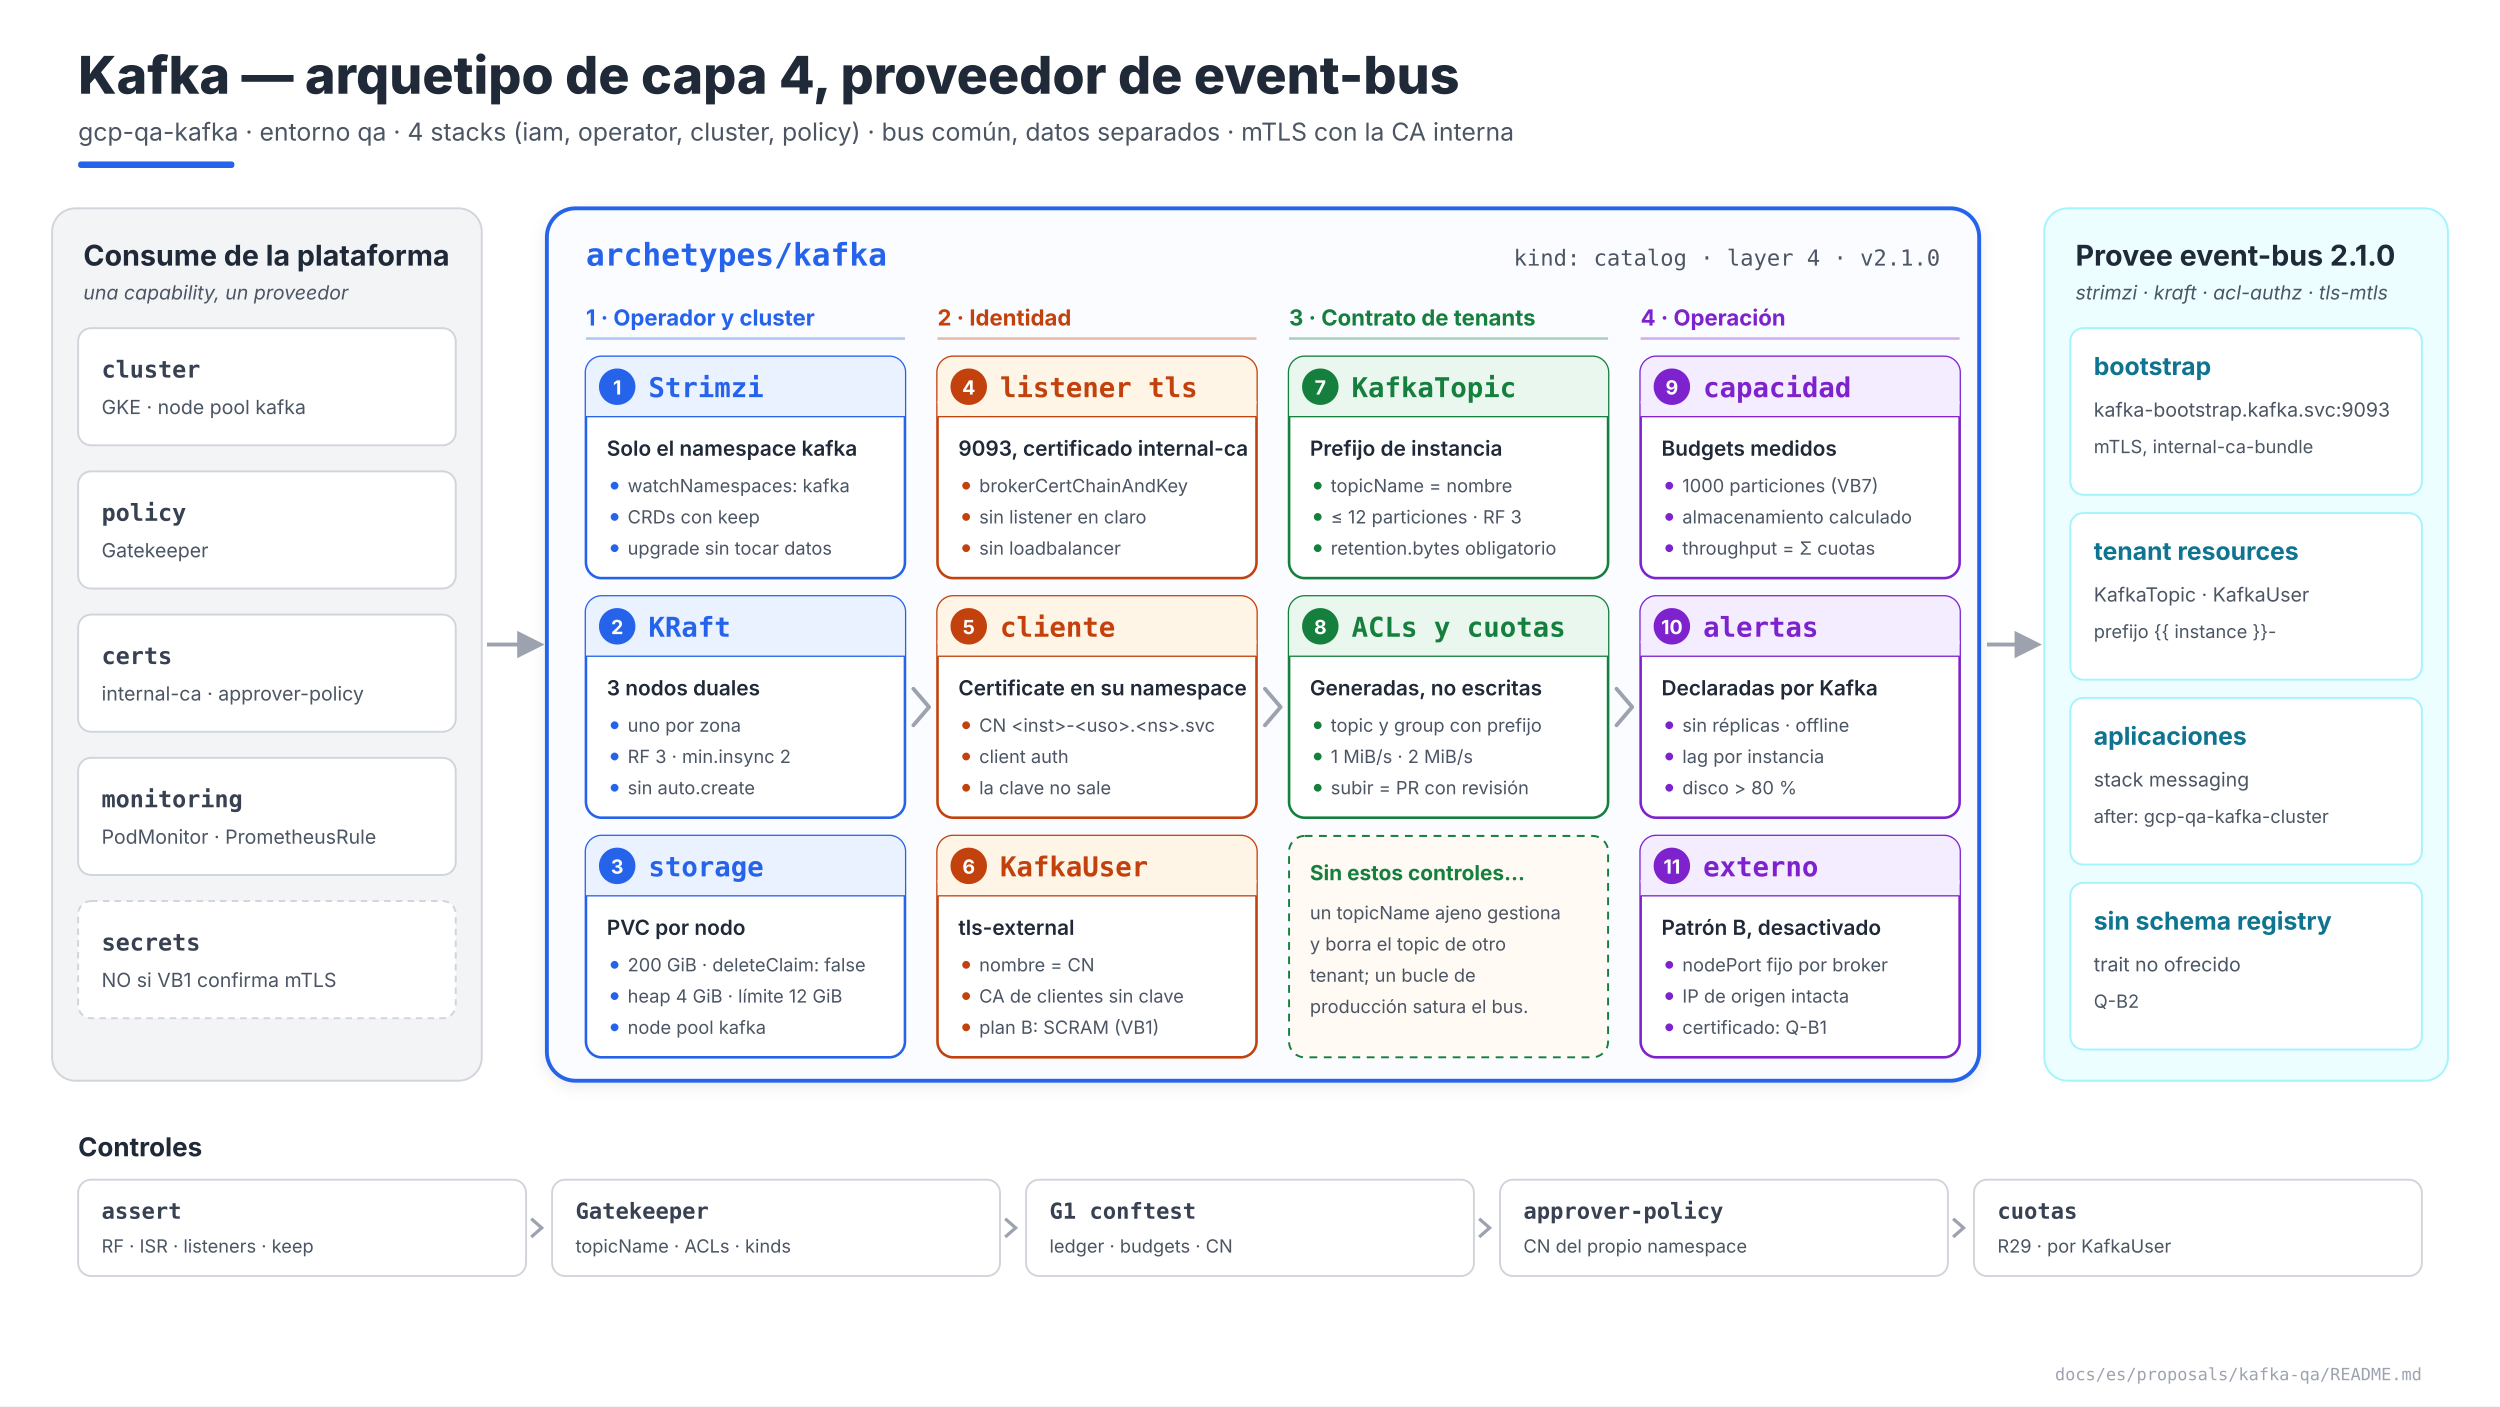
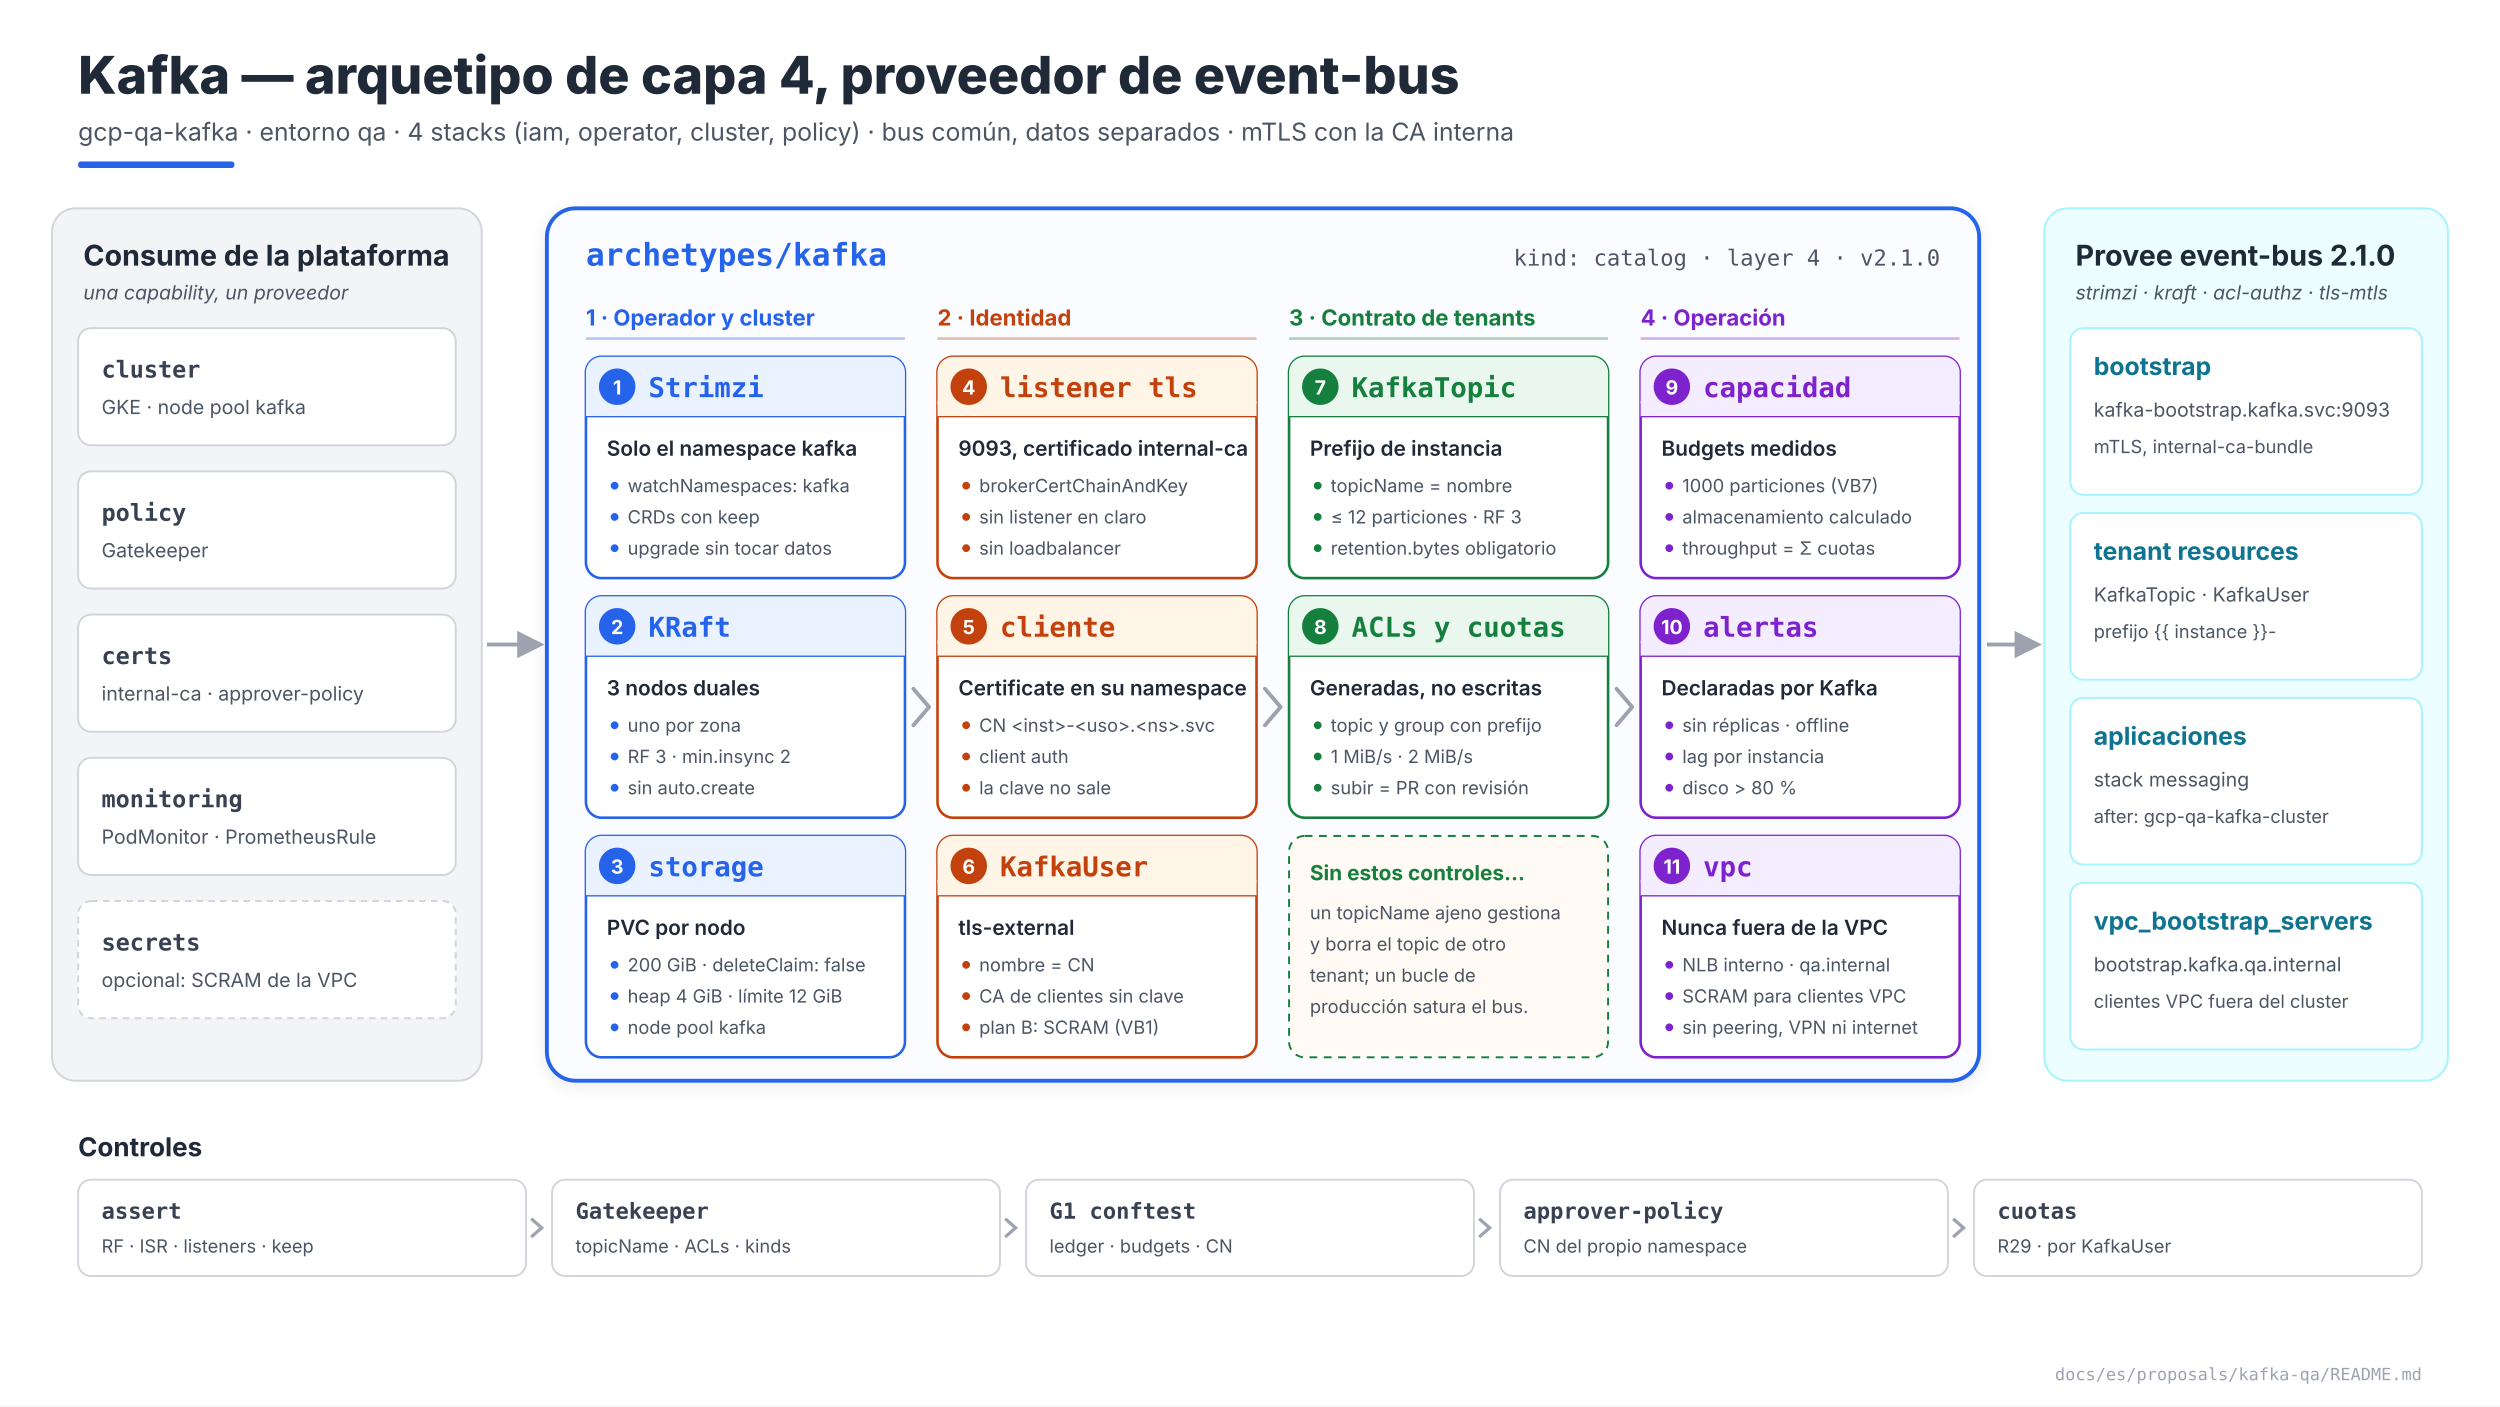
<svg xmlns="http://www.w3.org/2000/svg" viewBox="0 0 1920 1080" width="1920" height="1080" role="img" aria-label="Arquetipo kafka: bloques">
  <defs>
    <marker id="ah" viewBox="0 0 10 10" refX="8" refY="5" markerWidth="7" markerHeight="7" orient="auto-start-reverse">
      <path d="M0,0 L10,5 L0,10 z" fill="#9ca3af" />
    </marker>
    <filter id="sh" x="-5%" y="-5%" width="110%" height="115%">
      <feDropShadow dx="0" dy="3" stdDeviation="6" flood-color="#111827" flood-opacity="0.08" />
    </filter>
  </defs>
  <rect width="1920" height="1080" fill="#ffffff" />
  <text x="60" y="72" font-family="'Inter','Segoe UI','Helvetica Neue',Arial,sans-serif" font-size="40" font-weight="800" fill="#1f2937" text-anchor="start">Kafka — arquetipo de capa 4, proveedor de event-bus</text>
  <text x="60" y="108" font-family="'Inter','Segoe UI','Helvetica Neue',Arial,sans-serif" font-size="19" font-weight="400" fill="#4b5563" text-anchor="start">gcp-qa-kafka · entorno qa · 4 stacks (iam, operator, cluster, policy) · bus común, datos separados · mTLS con la CA interna</text>
  <rect x="60" y="124" width="120" height="5" rx="2" fill="#2563eb" />
  <rect x="40" y="160" width="330" height="670" rx="18" fill="#f3f4f6" stroke="#d1d5db" stroke-width="1.5" />
  <text x="64" y="204" font-family="'Inter','Segoe UI','Helvetica Neue',Arial,sans-serif" font-size="22" font-weight="700" fill="#1f2937" text-anchor="start">Consume de la plataforma</text>
  <text x="64" y="230" font-family="'Inter','Segoe UI','Helvetica Neue',Arial,sans-serif" font-size="15" font-weight="400" fill="#4b5563" text-anchor="start" font-style="italic">una capability, un proveedor</text>
  <rect x="60" y="252" width="290" height="90" rx="10" fill="#ffffff" stroke="#d1d5db" stroke-width="1.5" />
  <text x="78" y="290" font-family="'JetBrains Mono','SFMono-Regular',Consolas,monospace" font-size="18" font-weight="700" fill="#374151" text-anchor="start">cluster</text>
  <text x="78" y="318" font-family="'Inter','Segoe UI','Helvetica Neue',Arial,sans-serif" font-size="15" font-weight="400" fill="#4b5563" text-anchor="start">GKE · node pool kafka</text>
  <rect x="60" y="362" width="290" height="90" rx="10" fill="#ffffff" stroke="#d1d5db" stroke-width="1.5" />
  <text x="78" y="400" font-family="'JetBrains Mono','SFMono-Regular',Consolas,monospace" font-size="18" font-weight="700" fill="#374151" text-anchor="start">policy</text>
  <text x="78" y="428" font-family="'Inter','Segoe UI','Helvetica Neue',Arial,sans-serif" font-size="15" font-weight="400" fill="#4b5563" text-anchor="start">Gatekeeper</text>
  <rect x="60" y="472" width="290" height="90" rx="10" fill="#ffffff" stroke="#d1d5db" stroke-width="1.5" />
  <text x="78" y="510" font-family="'JetBrains Mono','SFMono-Regular',Consolas,monospace" font-size="18" font-weight="700" fill="#374151" text-anchor="start">certs</text>
  <text x="78" y="538" font-family="'Inter','Segoe UI','Helvetica Neue',Arial,sans-serif" font-size="15" font-weight="400" fill="#4b5563" text-anchor="start">internal-ca · approver-policy</text>
  <rect x="60" y="582" width="290" height="90" rx="10" fill="#ffffff" stroke="#d1d5db" stroke-width="1.5" />
  <text x="78" y="620" font-family="'JetBrains Mono','SFMono-Regular',Consolas,monospace" font-size="18" font-weight="700" fill="#374151" text-anchor="start">monitoring</text>
  <text x="78" y="648" font-family="'Inter','Segoe UI','Helvetica Neue',Arial,sans-serif" font-size="15" font-weight="400" fill="#4b5563" text-anchor="start">PodMonitor · PrometheusRule</text>
  <rect x="60" y="692" width="290" height="90" rx="10" fill="#ffffff" stroke="#d1d5db" stroke-width="1.5" stroke-dasharray="5 4" />
  <text x="78" y="730" font-family="'JetBrains Mono','SFMono-Regular',Consolas,monospace" font-size="18" font-weight="700" fill="#374151" text-anchor="start">secrets</text>
-   <text x="78" y="758" font-family="'Inter','Segoe UI','Helvetica Neue',Arial,sans-serif" font-size="15" font-weight="400" fill="#4b5563" text-anchor="start">NO si VB1 confirma mTLS</text>
+   <text x="78" y="758" font-family="'Inter','Segoe UI','Helvetica Neue',Arial,sans-serif" font-size="15" font-weight="400" fill="#4b5563" text-anchor="start">opcional: SCRAM de la VPC</text>
  <g filter="url(#sh)">
    <rect x="420" y="160" width="1100" height="670" rx="22" fill="#fbfcff" stroke="#2563eb" stroke-width="3" />
  </g>
  <text x="450" y="204" font-family="'JetBrains Mono','SFMono-Regular',Consolas,monospace" font-size="24" font-weight="800" fill="#2563eb" text-anchor="start">archetypes/kafka</text>
  <text x="1490" y="204" font-family="'JetBrains Mono','SFMono-Regular',Consolas,monospace" font-size="17" font-weight="500" fill="#4b5563" text-anchor="end">kind: catalog · layer 4 · v2.1.0</text>
  <text x="450" y="250" font-family="'Inter','Segoe UI','Helvetica Neue',Arial,sans-serif" font-size="17" font-weight="700" fill="#2563eb" text-anchor="start">1 · Operador y cluster</text>
  <line x1="450" y1="260" x2="695" y2="260" stroke="#2563eb" stroke-width="2" opacity="0.35" />
  <text x="720" y="250" font-family="'Inter','Segoe UI','Helvetica Neue',Arial,sans-serif" font-size="17" font-weight="700" fill="#c2410c" text-anchor="start">2 · Identidad</text>
  <line x1="720" y1="260" x2="965" y2="260" stroke="#c2410c" stroke-width="2" opacity="0.35" />
  <text x="990" y="250" font-family="'Inter','Segoe UI','Helvetica Neue',Arial,sans-serif" font-size="17" font-weight="700" fill="#15803d" text-anchor="start">3 · Contrato de tenants</text>
  <line x1="990" y1="260" x2="1235" y2="260" stroke="#15803d" stroke-width="2" opacity="0.35" />
  <text x="1260" y="250" font-family="'Inter','Segoe UI','Helvetica Neue',Arial,sans-serif" font-size="17" font-weight="700" fill="#7e22ce" text-anchor="start">4 · Operación</text>
  <line x1="1260" y1="260" x2="1505" y2="260" stroke="#7e22ce" stroke-width="2" opacity="0.35" />
  <rect x="450" y="274" width="245" height="170" rx="12" fill="#ffffff" stroke="#2563eb" stroke-width="2" />
  <rect x="450" y="274" width="245" height="46" rx="12" fill="#eaf1ff" />
  <rect x="450" y="308" width="245" height="12" fill="#eaf1ff" />
  <line x1="450" y1="320" x2="695" y2="320" stroke="#2563eb" stroke-width="1" />
  <circle cx="474" cy="297" r="14" fill="#2563eb" />
  <text x="474" y="303" font-family="'Inter','Segoe UI','Helvetica Neue',Arial,sans-serif" font-size="15" font-weight="700" fill="#ffffff" text-anchor="middle">1</text>
  <text x="498" y="305" font-family="'JetBrains Mono','SFMono-Regular',Consolas,monospace" font-size="21" font-weight="700" fill="#2563eb" text-anchor="start">Strimzi</text>
  <text x="466" y="350" font-family="'Inter','Segoe UI','Helvetica Neue',Arial,sans-serif" font-size="16" font-weight="600" fill="#1f2937" text-anchor="start">Solo el namespace kafka</text>
  <circle cx="472" cy="373" r="3" fill="#2563eb" />
  <text x="482" y="378" font-family="'Inter','Segoe UI','Helvetica Neue',Arial,sans-serif" font-size="14" font-weight="400" fill="#4b5563" text-anchor="start">watchNamespaces: kafka</text>
  <circle cx="472" cy="397" r="3" fill="#2563eb" />
  <text x="482" y="402" font-family="'Inter','Segoe UI','Helvetica Neue',Arial,sans-serif" font-size="14" font-weight="400" fill="#4b5563" text-anchor="start">CRDs con keep</text>
  <circle cx="472" cy="421" r="3" fill="#2563eb" />
  <text x="482" y="426" font-family="'Inter','Segoe UI','Helvetica Neue',Arial,sans-serif" font-size="14" font-weight="400" fill="#4b5563" text-anchor="start">upgrade sin tocar datos</text>
  <rect x="450" y="458" width="245" height="170" rx="12" fill="#ffffff" stroke="#2563eb" stroke-width="2" />
  <rect x="450" y="458" width="245" height="46" rx="12" fill="#eaf1ff" />
  <rect x="450" y="492" width="245" height="12" fill="#eaf1ff" />
  <line x1="450" y1="504" x2="695" y2="504" stroke="#2563eb" stroke-width="1" />
  <circle cx="474" cy="481" r="14" fill="#2563eb" />
  <text x="474" y="487" font-family="'Inter','Segoe UI','Helvetica Neue',Arial,sans-serif" font-size="15" font-weight="700" fill="#ffffff" text-anchor="middle">2</text>
  <text x="498" y="489" font-family="'JetBrains Mono','SFMono-Regular',Consolas,monospace" font-size="21" font-weight="700" fill="#2563eb" text-anchor="start">KRaft</text>
  <text x="466" y="534" font-family="'Inter','Segoe UI','Helvetica Neue',Arial,sans-serif" font-size="16" font-weight="600" fill="#1f2937" text-anchor="start">3 nodos duales</text>
  <circle cx="472" cy="557" r="3" fill="#2563eb" />
  <text x="482" y="562" font-family="'Inter','Segoe UI','Helvetica Neue',Arial,sans-serif" font-size="14" font-weight="400" fill="#4b5563" text-anchor="start">uno por zona</text>
  <circle cx="472" cy="581" r="3" fill="#2563eb" />
  <text x="482" y="586" font-family="'Inter','Segoe UI','Helvetica Neue',Arial,sans-serif" font-size="14" font-weight="400" fill="#4b5563" text-anchor="start">RF 3 · min.insync 2</text>
  <circle cx="472" cy="605" r="3" fill="#2563eb" />
  <text x="482" y="610" font-family="'Inter','Segoe UI','Helvetica Neue',Arial,sans-serif" font-size="14" font-weight="400" fill="#4b5563" text-anchor="start">sin auto.create</text>
  <rect x="450" y="642" width="245" height="170" rx="12" fill="#ffffff" stroke="#2563eb" stroke-width="2" />
  <rect x="450" y="642" width="245" height="46" rx="12" fill="#eaf1ff" />
  <rect x="450" y="676" width="245" height="12" fill="#eaf1ff" />
  <line x1="450" y1="688" x2="695" y2="688" stroke="#2563eb" stroke-width="1" />
  <circle cx="474" cy="665" r="14" fill="#2563eb" />
  <text x="474" y="671" font-family="'Inter','Segoe UI','Helvetica Neue',Arial,sans-serif" font-size="15" font-weight="700" fill="#ffffff" text-anchor="middle">3</text>
  <text x="498" y="673" font-family="'JetBrains Mono','SFMono-Regular',Consolas,monospace" font-size="21" font-weight="700" fill="#2563eb" text-anchor="start">storage</text>
  <text x="466" y="718" font-family="'Inter','Segoe UI','Helvetica Neue',Arial,sans-serif" font-size="16" font-weight="600" fill="#1f2937" text-anchor="start">PVC por nodo</text>
  <circle cx="472" cy="741" r="3" fill="#2563eb" />
  <text x="482" y="746" font-family="'Inter','Segoe UI','Helvetica Neue',Arial,sans-serif" font-size="14" font-weight="400" fill="#4b5563" text-anchor="start">200 GiB · deleteClaim: false</text>
  <circle cx="472" cy="765" r="3" fill="#2563eb" />
  <text x="482" y="770" font-family="'Inter','Segoe UI','Helvetica Neue',Arial,sans-serif" font-size="14" font-weight="400" fill="#4b5563" text-anchor="start">heap 4 GiB · límite 12 GiB</text>
  <circle cx="472" cy="789" r="3" fill="#2563eb" />
  <text x="482" y="794" font-family="'Inter','Segoe UI','Helvetica Neue',Arial,sans-serif" font-size="14" font-weight="400" fill="#4b5563" text-anchor="start">node pool kafka</text>
  <rect x="720" y="274" width="245" height="170" rx="12" fill="#ffffff" stroke="#c2410c" stroke-width="2" />
  <rect x="720" y="274" width="245" height="46" rx="12" fill="#fff5e6" />
  <rect x="720" y="308" width="245" height="12" fill="#fff5e6" />
  <line x1="720" y1="320" x2="965" y2="320" stroke="#c2410c" stroke-width="1" />
  <circle cx="744" cy="297" r="14" fill="#c2410c" />
  <text x="744" y="303" font-family="'Inter','Segoe UI','Helvetica Neue',Arial,sans-serif" font-size="15" font-weight="700" fill="#ffffff" text-anchor="middle">4</text>
  <text x="768" y="305" font-family="'JetBrains Mono','SFMono-Regular',Consolas,monospace" font-size="21" font-weight="700" fill="#c2410c" text-anchor="start">listener tls</text>
  <text x="736" y="350" font-family="'Inter','Segoe UI','Helvetica Neue',Arial,sans-serif" font-size="16" font-weight="600" fill="#1f2937" text-anchor="start">9093, certificado internal-ca</text>
  <circle cx="742" cy="373" r="3" fill="#c2410c" />
  <text x="752" y="378" font-family="'Inter','Segoe UI','Helvetica Neue',Arial,sans-serif" font-size="14" font-weight="400" fill="#4b5563" text-anchor="start">brokerCertChainAndKey</text>
  <circle cx="742" cy="397" r="3" fill="#c2410c" />
  <text x="752" y="402" font-family="'Inter','Segoe UI','Helvetica Neue',Arial,sans-serif" font-size="14" font-weight="400" fill="#4b5563" text-anchor="start">sin listener en claro</text>
  <circle cx="742" cy="421" r="3" fill="#c2410c" />
  <text x="752" y="426" font-family="'Inter','Segoe UI','Helvetica Neue',Arial,sans-serif" font-size="14" font-weight="400" fill="#4b5563" text-anchor="start">sin loadbalancer</text>
  <rect x="720" y="458" width="245" height="170" rx="12" fill="#ffffff" stroke="#c2410c" stroke-width="2" />
  <rect x="720" y="458" width="245" height="46" rx="12" fill="#fff5e6" />
  <rect x="720" y="492" width="245" height="12" fill="#fff5e6" />
  <line x1="720" y1="504" x2="965" y2="504" stroke="#c2410c" stroke-width="1" />
  <circle cx="744" cy="481" r="14" fill="#c2410c" />
  <text x="744" y="487" font-family="'Inter','Segoe UI','Helvetica Neue',Arial,sans-serif" font-size="15" font-weight="700" fill="#ffffff" text-anchor="middle">5</text>
  <text x="768" y="489" font-family="'JetBrains Mono','SFMono-Regular',Consolas,monospace" font-size="21" font-weight="700" fill="#c2410c" text-anchor="start">cliente</text>
  <text x="736" y="534" font-family="'Inter','Segoe UI','Helvetica Neue',Arial,sans-serif" font-size="16" font-weight="600" fill="#1f2937" text-anchor="start">Certificate en su namespace</text>
  <circle cx="742" cy="557" r="3" fill="#c2410c" />
  <text x="752" y="562" font-family="'Inter','Segoe UI','Helvetica Neue',Arial,sans-serif" font-size="14" font-weight="400" fill="#4b5563" text-anchor="start">CN &lt;inst&gt;-&lt;uso&gt;.&lt;ns&gt;.svc</text>
  <circle cx="742" cy="581" r="3" fill="#c2410c" />
  <text x="752" y="586" font-family="'Inter','Segoe UI','Helvetica Neue',Arial,sans-serif" font-size="14" font-weight="400" fill="#4b5563" text-anchor="start">client auth</text>
  <circle cx="742" cy="605" r="3" fill="#c2410c" />
  <text x="752" y="610" font-family="'Inter','Segoe UI','Helvetica Neue',Arial,sans-serif" font-size="14" font-weight="400" fill="#4b5563" text-anchor="start">la clave no sale</text>
  <rect x="720" y="642" width="245" height="170" rx="12" fill="#ffffff" stroke="#c2410c" stroke-width="2" />
  <rect x="720" y="642" width="245" height="46" rx="12" fill="#fff5e6" />
  <rect x="720" y="676" width="245" height="12" fill="#fff5e6" />
  <line x1="720" y1="688" x2="965" y2="688" stroke="#c2410c" stroke-width="1" />
  <circle cx="744" cy="665" r="14" fill="#c2410c" />
  <text x="744" y="671" font-family="'Inter','Segoe UI','Helvetica Neue',Arial,sans-serif" font-size="15" font-weight="700" fill="#ffffff" text-anchor="middle">6</text>
  <text x="768" y="673" font-family="'JetBrains Mono','SFMono-Regular',Consolas,monospace" font-size="21" font-weight="700" fill="#c2410c" text-anchor="start">KafkaUser</text>
  <text x="736" y="718" font-family="'Inter','Segoe UI','Helvetica Neue',Arial,sans-serif" font-size="16" font-weight="600" fill="#1f2937" text-anchor="start">tls-external</text>
  <circle cx="742" cy="741" r="3" fill="#c2410c" />
  <text x="752" y="746" font-family="'Inter','Segoe UI','Helvetica Neue',Arial,sans-serif" font-size="14" font-weight="400" fill="#4b5563" text-anchor="start">nombre = CN</text>
  <circle cx="742" cy="765" r="3" fill="#c2410c" />
  <text x="752" y="770" font-family="'Inter','Segoe UI','Helvetica Neue',Arial,sans-serif" font-size="14" font-weight="400" fill="#4b5563" text-anchor="start">CA de clientes sin clave</text>
  <circle cx="742" cy="789" r="3" fill="#c2410c" />
  <text x="752" y="794" font-family="'Inter','Segoe UI','Helvetica Neue',Arial,sans-serif" font-size="14" font-weight="400" fill="#4b5563" text-anchor="start">plan B: SCRAM (VB1)</text>
  <rect x="990" y="274" width="245" height="170" rx="12" fill="#ffffff" stroke="#15803d" stroke-width="2" />
  <rect x="990" y="274" width="245" height="46" rx="12" fill="#e9f7ee" />
  <rect x="990" y="308" width="245" height="12" fill="#e9f7ee" />
  <line x1="990" y1="320" x2="1235" y2="320" stroke="#15803d" stroke-width="1" />
  <circle cx="1014" cy="297" r="14" fill="#15803d" />
  <text x="1014" y="303" font-family="'Inter','Segoe UI','Helvetica Neue',Arial,sans-serif" font-size="15" font-weight="700" fill="#ffffff" text-anchor="middle">7</text>
  <text x="1038" y="305" font-family="'JetBrains Mono','SFMono-Regular',Consolas,monospace" font-size="21" font-weight="700" fill="#15803d" text-anchor="start">KafkaTopic</text>
  <text x="1006" y="350" font-family="'Inter','Segoe UI','Helvetica Neue',Arial,sans-serif" font-size="16" font-weight="600" fill="#1f2937" text-anchor="start">Prefijo de instancia</text>
  <circle cx="1012" cy="373" r="3" fill="#15803d" />
  <text x="1022" y="378" font-family="'Inter','Segoe UI','Helvetica Neue',Arial,sans-serif" font-size="14" font-weight="400" fill="#4b5563" text-anchor="start">topicName = nombre</text>
  <circle cx="1012" cy="397" r="3" fill="#15803d" />
  <text x="1022" y="402" font-family="'Inter','Segoe UI','Helvetica Neue',Arial,sans-serif" font-size="14" font-weight="400" fill="#4b5563" text-anchor="start">≤ 12 particiones · RF 3</text>
  <circle cx="1012" cy="421" r="3" fill="#15803d" />
  <text x="1022" y="426" font-family="'Inter','Segoe UI','Helvetica Neue',Arial,sans-serif" font-size="14" font-weight="400" fill="#4b5563" text-anchor="start">retention.bytes obligatorio</text>
  <rect x="990" y="458" width="245" height="170" rx="12" fill="#ffffff" stroke="#15803d" stroke-width="2" />
  <rect x="990" y="458" width="245" height="46" rx="12" fill="#e9f7ee" />
  <rect x="990" y="492" width="245" height="12" fill="#e9f7ee" />
  <line x1="990" y1="504" x2="1235" y2="504" stroke="#15803d" stroke-width="1" />
  <circle cx="1014" cy="481" r="14" fill="#15803d" />
  <text x="1014" y="487" font-family="'Inter','Segoe UI','Helvetica Neue',Arial,sans-serif" font-size="15" font-weight="700" fill="#ffffff" text-anchor="middle">8</text>
  <text x="1038" y="489" font-family="'JetBrains Mono','SFMono-Regular',Consolas,monospace" font-size="21" font-weight="700" fill="#15803d" text-anchor="start">ACLs y cuotas</text>
  <text x="1006" y="534" font-family="'Inter','Segoe UI','Helvetica Neue',Arial,sans-serif" font-size="16" font-weight="600" fill="#1f2937" text-anchor="start">Generadas, no escritas</text>
  <circle cx="1012" cy="557" r="3" fill="#15803d" />
  <text x="1022" y="562" font-family="'Inter','Segoe UI','Helvetica Neue',Arial,sans-serif" font-size="14" font-weight="400" fill="#4b5563" text-anchor="start">topic y group con prefijo</text>
  <circle cx="1012" cy="581" r="3" fill="#15803d" />
  <text x="1022" y="586" font-family="'Inter','Segoe UI','Helvetica Neue',Arial,sans-serif" font-size="14" font-weight="400" fill="#4b5563" text-anchor="start">1 MiB/s · 2 MiB/s</text>
  <circle cx="1012" cy="605" r="3" fill="#15803d" />
  <text x="1022" y="610" font-family="'Inter','Segoe UI','Helvetica Neue',Arial,sans-serif" font-size="14" font-weight="400" fill="#4b5563" text-anchor="start">subir = PR con revisión</text>
  <rect x="990" y="642" width="245" height="170" rx="12" fill="#fffaf3" stroke="#15803d" stroke-width="1.5" stroke-dasharray="6 5" />
  <text x="1006" y="676" font-family="'Inter','Segoe UI','Helvetica Neue',Arial,sans-serif" font-size="16" font-weight="700" fill="#15803d" text-anchor="start">Sin estos controles…</text>
  <text x="1006" y="706" font-family="'Inter','Segoe UI','Helvetica Neue',Arial,sans-serif" font-size="14" font-weight="400" fill="#4b5563" text-anchor="start">un topicName ajeno gestiona</text>
  <text x="1006" y="730" font-family="'Inter','Segoe UI','Helvetica Neue',Arial,sans-serif" font-size="14" font-weight="400" fill="#4b5563" text-anchor="start">y borra el topic de otro</text>
  <text x="1006" y="754" font-family="'Inter','Segoe UI','Helvetica Neue',Arial,sans-serif" font-size="14" font-weight="400" fill="#4b5563" text-anchor="start">tenant; un bucle de</text>
  <text x="1006" y="778" font-family="'Inter','Segoe UI','Helvetica Neue',Arial,sans-serif" font-size="14" font-weight="400" fill="#4b5563" text-anchor="start">producción satura el bus.</text>
  <rect x="1260" y="274" width="245" height="170" rx="12" fill="#ffffff" stroke="#7e22ce" stroke-width="2" />
  <rect x="1260" y="274" width="245" height="46" rx="12" fill="#f4ecff" />
  <rect x="1260" y="308" width="245" height="12" fill="#f4ecff" />
  <line x1="1260" y1="320" x2="1505" y2="320" stroke="#7e22ce" stroke-width="1" />
  <circle cx="1284" cy="297" r="14" fill="#7e22ce" />
  <text x="1284" y="303" font-family="'Inter','Segoe UI','Helvetica Neue',Arial,sans-serif" font-size="15" font-weight="700" fill="#ffffff" text-anchor="middle">9</text>
  <text x="1308" y="305" font-family="'JetBrains Mono','SFMono-Regular',Consolas,monospace" font-size="21" font-weight="700" fill="#7e22ce" text-anchor="start">capacidad</text>
  <text x="1276" y="350" font-family="'Inter','Segoe UI','Helvetica Neue',Arial,sans-serif" font-size="16" font-weight="600" fill="#1f2937" text-anchor="start">Budgets medidos</text>
  <circle cx="1282" cy="373" r="3" fill="#7e22ce" />
  <text x="1292" y="378" font-family="'Inter','Segoe UI','Helvetica Neue',Arial,sans-serif" font-size="14" font-weight="400" fill="#4b5563" text-anchor="start">1000 particiones (VB7)</text>
  <circle cx="1282" cy="397" r="3" fill="#7e22ce" />
  <text x="1292" y="402" font-family="'Inter','Segoe UI','Helvetica Neue',Arial,sans-serif" font-size="14" font-weight="400" fill="#4b5563" text-anchor="start">almacenamiento calculado</text>
  <circle cx="1282" cy="421" r="3" fill="#7e22ce" />
  <text x="1292" y="426" font-family="'Inter','Segoe UI','Helvetica Neue',Arial,sans-serif" font-size="14" font-weight="400" fill="#4b5563" text-anchor="start">throughput = Σ cuotas</text>
  <rect x="1260" y="458" width="245" height="170" rx="12" fill="#ffffff" stroke="#7e22ce" stroke-width="2" />
  <rect x="1260" y="458" width="245" height="46" rx="12" fill="#f4ecff" />
  <rect x="1260" y="492" width="245" height="12" fill="#f4ecff" />
  <line x1="1260" y1="504" x2="1505" y2="504" stroke="#7e22ce" stroke-width="1" />
  <circle cx="1284" cy="481" r="14" fill="#7e22ce" />
  <text x="1284" y="487" font-family="'Inter','Segoe UI','Helvetica Neue',Arial,sans-serif" font-size="15" font-weight="700" fill="#ffffff" text-anchor="middle">10</text>
  <text x="1308" y="489" font-family="'JetBrains Mono','SFMono-Regular',Consolas,monospace" font-size="21" font-weight="700" fill="#7e22ce" text-anchor="start">alertas</text>
  <text x="1276" y="534" font-family="'Inter','Segoe UI','Helvetica Neue',Arial,sans-serif" font-size="16" font-weight="600" fill="#1f2937" text-anchor="start">Declaradas por Kafka</text>
  <circle cx="1282" cy="557" r="3" fill="#7e22ce" />
  <text x="1292" y="562" font-family="'Inter','Segoe UI','Helvetica Neue',Arial,sans-serif" font-size="14" font-weight="400" fill="#4b5563" text-anchor="start">sin réplicas · offline</text>
  <circle cx="1282" cy="581" r="3" fill="#7e22ce" />
  <text x="1292" y="586" font-family="'Inter','Segoe UI','Helvetica Neue',Arial,sans-serif" font-size="14" font-weight="400" fill="#4b5563" text-anchor="start">lag por instancia</text>
  <circle cx="1282" cy="605" r="3" fill="#7e22ce" />
  <text x="1292" y="610" font-family="'Inter','Segoe UI','Helvetica Neue',Arial,sans-serif" font-size="14" font-weight="400" fill="#4b5563" text-anchor="start">disco &gt; 80 %</text>
  <rect x="1260" y="642" width="245" height="170" rx="12" fill="#ffffff" stroke="#7e22ce" stroke-width="2" />
  <rect x="1260" y="642" width="245" height="46" rx="12" fill="#f4ecff" />
  <rect x="1260" y="676" width="245" height="12" fill="#f4ecff" />
  <line x1="1260" y1="688" x2="1505" y2="688" stroke="#7e22ce" stroke-width="1" />
  <circle cx="1284" cy="665" r="14" fill="#7e22ce" />
  <text x="1284" y="671" font-family="'Inter','Segoe UI','Helvetica Neue',Arial,sans-serif" font-size="15" font-weight="700" fill="#ffffff" text-anchor="middle">11</text>
-   <text x="1308" y="673" font-family="'JetBrains Mono','SFMono-Regular',Consolas,monospace" font-size="21" font-weight="700" fill="#7e22ce" text-anchor="start">externo</text>
-   <text x="1276" y="718" font-family="'Inter','Segoe UI','Helvetica Neue',Arial,sans-serif" font-size="16" font-weight="600" fill="#1f2937" text-anchor="start">Patrón B, desactivado</text>
+   <text x="1308" y="673" font-family="'JetBrains Mono','SFMono-Regular',Consolas,monospace" font-size="21" font-weight="700" fill="#7e22ce" text-anchor="start">vpc</text>
+   <text x="1276" y="718" font-family="'Inter','Segoe UI','Helvetica Neue',Arial,sans-serif" font-size="16" font-weight="600" fill="#1f2937" text-anchor="start">Nunca fuera de la VPC</text>
  <circle cx="1282" cy="741" r="3" fill="#7e22ce" />
-   <text x="1292" y="746" font-family="'Inter','Segoe UI','Helvetica Neue',Arial,sans-serif" font-size="14" font-weight="400" fill="#4b5563" text-anchor="start">nodePort fijo por broker</text>
+   <text x="1292" y="746" font-family="'Inter','Segoe UI','Helvetica Neue',Arial,sans-serif" font-size="14" font-weight="400" fill="#4b5563" text-anchor="start">NLB interno · qa.internal</text>
  <circle cx="1282" cy="765" r="3" fill="#7e22ce" />
-   <text x="1292" y="770" font-family="'Inter','Segoe UI','Helvetica Neue',Arial,sans-serif" font-size="14" font-weight="400" fill="#4b5563" text-anchor="start">IP de origen intacta</text>
+   <text x="1292" y="770" font-family="'Inter','Segoe UI','Helvetica Neue',Arial,sans-serif" font-size="14" font-weight="400" fill="#4b5563" text-anchor="start">SCRAM para clientes VPC</text>
  <circle cx="1282" cy="789" r="3" fill="#7e22ce" />
-   <text x="1292" y="794" font-family="'Inter','Segoe UI','Helvetica Neue',Arial,sans-serif" font-size="14" font-weight="400" fill="#4b5563" text-anchor="start">certificado: Q-B1</text>
+   <text x="1292" y="794" font-family="'Inter','Segoe UI','Helvetica Neue',Arial,sans-serif" font-size="14" font-weight="400" fill="#4b5563" text-anchor="start">sin peering, VPN ni internet</text>
  <path d="M701.5,529.0 L713.5,543.0 L701.5,557.0" fill="none" stroke="#9ca3af" stroke-width="3" stroke-linecap="round" stroke-linejoin="round" />
  <path d="M971.5,529.0 L983.5,543.0 L971.5,557.0" fill="none" stroke="#9ca3af" stroke-width="3" stroke-linecap="round" stroke-linejoin="round" />
  <path d="M1241.5,529.0 L1253.5,543.0 L1241.5,557.0" fill="none" stroke="#9ca3af" stroke-width="3" stroke-linecap="round" stroke-linejoin="round" />
  <line x1="374" y1="495.0" x2="414" y2="495.0" stroke="#9ca3af" stroke-width="3" marker-end="url(#ah)" />
  <rect x="1570" y="160" width="310" height="670" rx="18" fill="#ecfeff" stroke="#a5f3fc" stroke-width="1.5" />
  <text x="1594" y="204" font-family="'Inter','Segoe UI','Helvetica Neue',Arial,sans-serif" font-size="22" font-weight="700" fill="#1f2937" text-anchor="start">Provee event-bus 2.1.0</text>
  <text x="1594" y="230" font-family="'Inter','Segoe UI','Helvetica Neue',Arial,sans-serif" font-size="15" font-weight="400" fill="#4b5563" text-anchor="start" font-style="italic">strimzi · kraft · acl-authz · tls-mtls</text>
  <rect x="1590" y="252" width="270" height="128" rx="10" fill="#ffffff" stroke="#a5f3fc" stroke-width="1.5" />
  <text x="1608" y="288" font-family="'Inter','Segoe UI','Helvetica Neue',Arial,sans-serif" font-size="19" font-weight="700" fill="#0e7490" text-anchor="start">bootstrap</text>
  <text x="1608" y="320" font-family="'Inter','Segoe UI','Helvetica Neue',Arial,sans-serif" font-size="15" font-weight="400" fill="#4b5563" text-anchor="start">kafka-bootstrap.kafka.svc:9093</text>
  <text x="1608" y="348" font-family="'Inter','Segoe UI','Helvetica Neue',Arial,sans-serif" font-size="14" font-weight="400" fill="#4b5563" text-anchor="start">mTLS, internal-ca-bundle</text>
  <rect x="1590" y="394" width="270" height="128" rx="10" fill="#ffffff" stroke="#a5f3fc" stroke-width="1.5" />
  <text x="1608" y="430" font-family="'Inter','Segoe UI','Helvetica Neue',Arial,sans-serif" font-size="19" font-weight="700" fill="#0e7490" text-anchor="start">tenant resources</text>
  <text x="1608" y="462" font-family="'Inter','Segoe UI','Helvetica Neue',Arial,sans-serif" font-size="15" font-weight="400" fill="#4b5563" text-anchor="start">KafkaTopic · KafkaUser</text>
  <text x="1608" y="490" font-family="'Inter','Segoe UI','Helvetica Neue',Arial,sans-serif" font-size="14" font-weight="400" fill="#4b5563" text-anchor="start">prefijo {{ instance }}-</text>
  <rect x="1590" y="536" width="270" height="128" rx="10" fill="#ffffff" stroke="#a5f3fc" stroke-width="1.5" />
  <text x="1608" y="572" font-family="'Inter','Segoe UI','Helvetica Neue',Arial,sans-serif" font-size="19" font-weight="700" fill="#0e7490" text-anchor="start">aplicaciones</text>
  <text x="1608" y="604" font-family="'Inter','Segoe UI','Helvetica Neue',Arial,sans-serif" font-size="15" font-weight="400" fill="#4b5563" text-anchor="start">stack messaging</text>
  <text x="1608" y="632" font-family="'Inter','Segoe UI','Helvetica Neue',Arial,sans-serif" font-size="14" font-weight="400" fill="#4b5563" text-anchor="start">after: gcp-qa-kafka-cluster</text>
  <rect x="1590" y="678" width="270" height="128" rx="10" fill="#ffffff" stroke="#a5f3fc" stroke-width="1.5" />
-   <text x="1608" y="714" font-family="'Inter','Segoe UI','Helvetica Neue',Arial,sans-serif" font-size="19" font-weight="700" fill="#0e7490" text-anchor="start">sin schema registry</text>
-   <text x="1608" y="746" font-family="'Inter','Segoe UI','Helvetica Neue',Arial,sans-serif" font-size="15" font-weight="400" fill="#4b5563" text-anchor="start">trait no ofrecido</text>
-   <text x="1608" y="774" font-family="'Inter','Segoe UI','Helvetica Neue',Arial,sans-serif" font-size="14" font-weight="400" fill="#4b5563" text-anchor="start">Q-B2</text>
+   <text x="1608" y="714" font-family="'Inter','Segoe UI','Helvetica Neue',Arial,sans-serif" font-size="19" font-weight="700" fill="#0e7490" text-anchor="start">vpc_bootstrap_servers</text>
+   <text x="1608" y="746" font-family="'Inter','Segoe UI','Helvetica Neue',Arial,sans-serif" font-size="15" font-weight="400" fill="#4b5563" text-anchor="start">bootstrap.kafka.qa.internal</text>
+   <text x="1608" y="774" font-family="'Inter','Segoe UI','Helvetica Neue',Arial,sans-serif" font-size="14" font-weight="400" fill="#4b5563" text-anchor="start">clientes VPC fuera del cluster</text>
  <line x1="1526" y1="495.0" x2="1564" y2="495.0" stroke="#9ca3af" stroke-width="3" marker-end="url(#ah)" />
  <text x="60" y="888" font-family="'Inter','Segoe UI','Helvetica Neue',Arial,sans-serif" font-size="20" font-weight="700" fill="#1f2937" text-anchor="start">Controles</text>
  <rect x="60" y="906" width="344" height="74" rx="10" fill="#ffffff" stroke="#d1d5db" stroke-width="1.5" />
  <text x="78" y="936" font-family="'JetBrains Mono','SFMono-Regular',Consolas,monospace" font-size="17" font-weight="700" fill="#374151" text-anchor="start">assert</text>
  <text x="78" y="962" font-family="'Inter','Segoe UI','Helvetica Neue',Arial,sans-serif" font-size="14" font-weight="400" fill="#4b5563" text-anchor="start">RF · ISR · listeners · keep</text>
  <path d="M408,936 l8,7 l-8,7" fill="none" stroke="#9ca3af" stroke-width="2.5" />
  <rect x="424" y="906" width="344" height="74" rx="10" fill="#ffffff" stroke="#d1d5db" stroke-width="1.5" />
  <text x="442" y="936" font-family="'JetBrains Mono','SFMono-Regular',Consolas,monospace" font-size="17" font-weight="700" fill="#374151" text-anchor="start">Gatekeeper</text>
  <text x="442" y="962" font-family="'Inter','Segoe UI','Helvetica Neue',Arial,sans-serif" font-size="14" font-weight="400" fill="#4b5563" text-anchor="start">topicName · ACLs · kinds</text>
  <path d="M772,936 l8,7 l-8,7" fill="none" stroke="#9ca3af" stroke-width="2.5" />
  <rect x="788" y="906" width="344" height="74" rx="10" fill="#ffffff" stroke="#d1d5db" stroke-width="1.5" />
  <text x="806" y="936" font-family="'JetBrains Mono','SFMono-Regular',Consolas,monospace" font-size="17" font-weight="700" fill="#374151" text-anchor="start">G1 conftest</text>
  <text x="806" y="962" font-family="'Inter','Segoe UI','Helvetica Neue',Arial,sans-serif" font-size="14" font-weight="400" fill="#4b5563" text-anchor="start">ledger · budgets · CN</text>
  <path d="M1136,936 l8,7 l-8,7" fill="none" stroke="#9ca3af" stroke-width="2.5" />
  <rect x="1152" y="906" width="344" height="74" rx="10" fill="#ffffff" stroke="#d1d5db" stroke-width="1.5" />
  <text x="1170" y="936" font-family="'JetBrains Mono','SFMono-Regular',Consolas,monospace" font-size="17" font-weight="700" fill="#374151" text-anchor="start">approver-policy</text>
  <text x="1170" y="962" font-family="'Inter','Segoe UI','Helvetica Neue',Arial,sans-serif" font-size="14" font-weight="400" fill="#4b5563" text-anchor="start">CN del propio namespace</text>
  <path d="M1500,936 l8,7 l-8,7" fill="none" stroke="#9ca3af" stroke-width="2.5" />
  <rect x="1516" y="906" width="344" height="74" rx="10" fill="#ffffff" stroke="#d1d5db" stroke-width="1.5" />
  <text x="1534" y="936" font-family="'JetBrains Mono','SFMono-Regular',Consolas,monospace" font-size="17" font-weight="700" fill="#374151" text-anchor="start">cuotas</text>
  <text x="1534" y="962" font-family="'Inter','Segoe UI','Helvetica Neue',Arial,sans-serif" font-size="14" font-weight="400" fill="#4b5563" text-anchor="start">R29 · por KafkaUser</text>
  <text x="1860" y="1060" font-family="'JetBrains Mono','SFMono-Regular',Consolas,monospace" font-size="13" font-weight="400" fill="#9ca3af" text-anchor="end">docs/es/proposals/kafka-qa/README.md</text>
</svg>
